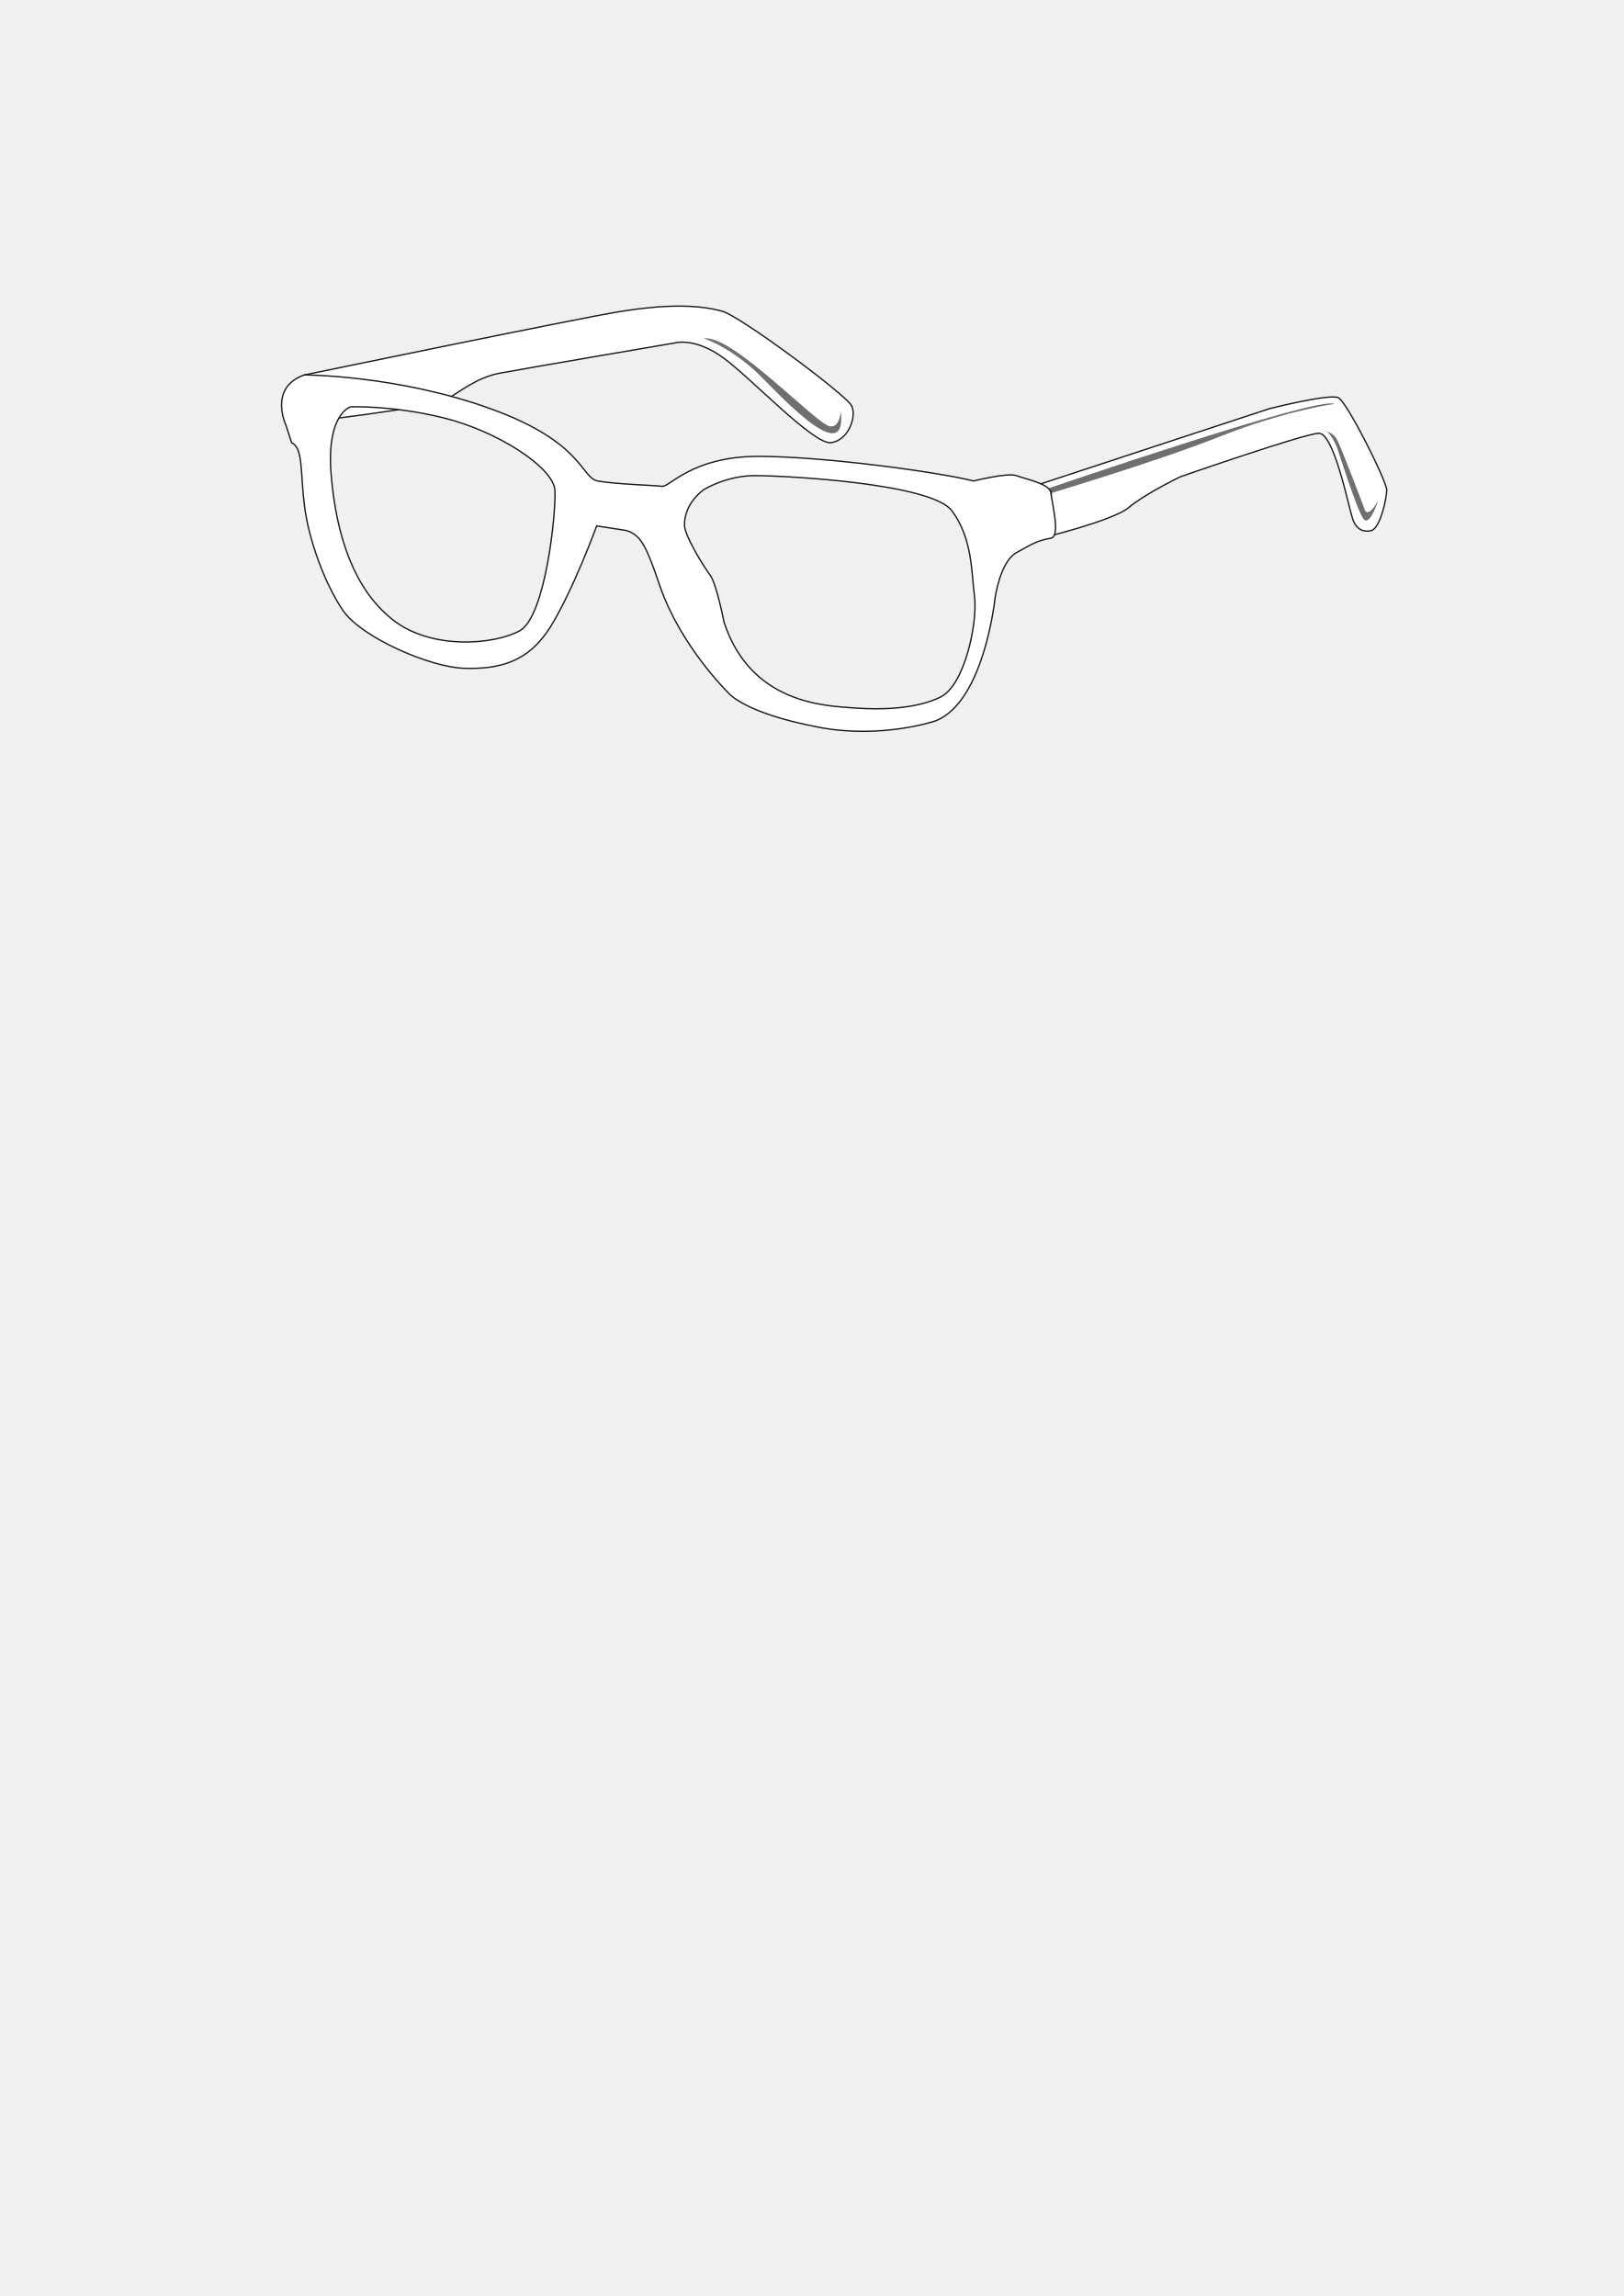
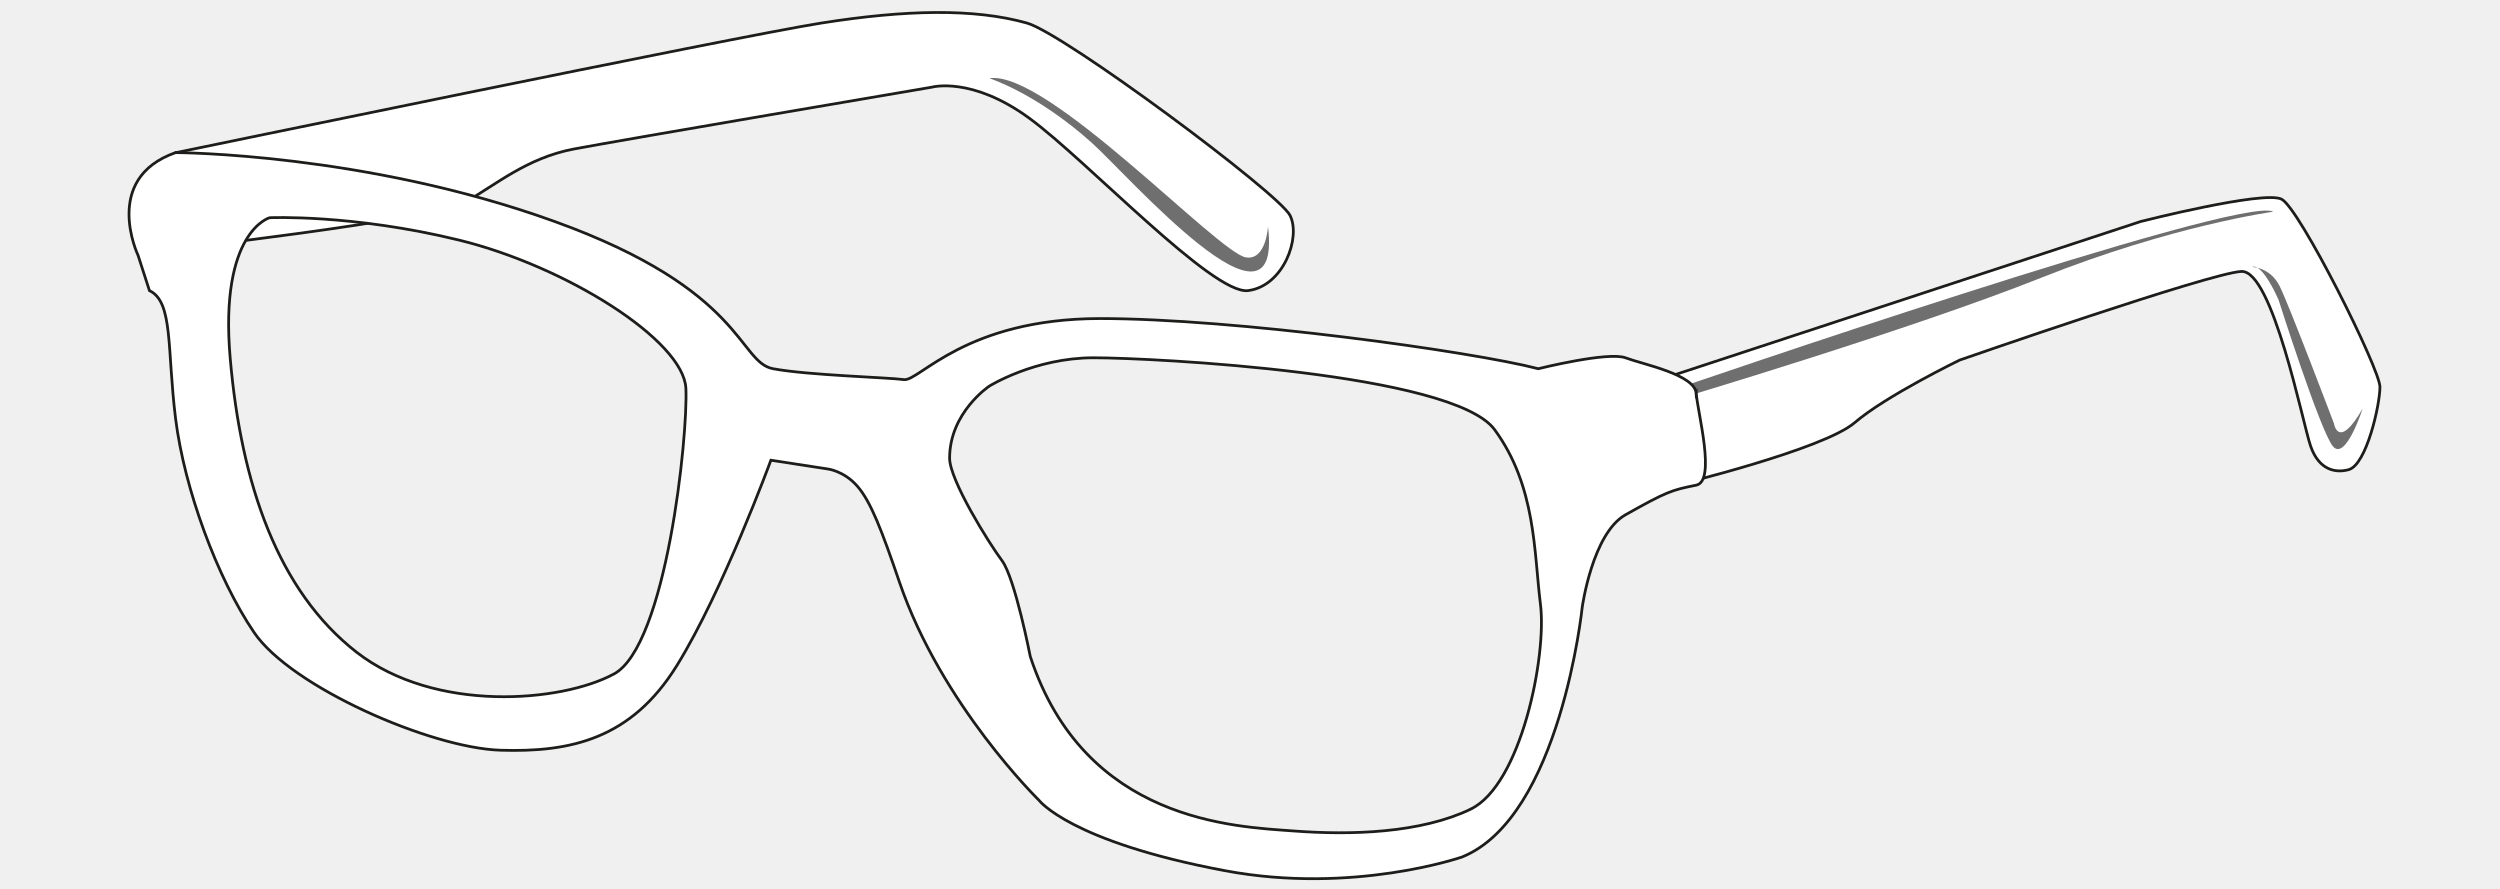
- <svg xmlns="http://www.w3.org/2000/svg" version="1.1" viewBox="0 0 595.28 841.89">
+ <svg xmlns="http://www.w3.org/2000/svg" version="1.1" viewBox="80 110 450 160">
  <defs>
    <style>
      .cls-1 {
        fill: #706f6f;
        mix-blend-mode: multiply;
      }

      .cls-2 {
        isolation: isolate;
      }

      .cls-3, .cls-4 {
        fill: #ffffff;
      }

      .cls-4 {
        stroke: #1d1d1b;
        stroke-miterlimit: 10;
        stroke-width: .5px;
      }

      .cls-5 {
        fill: none;
        opacity: .75;
      }
    </style>
  </defs>
  <g class="cls-2">
    <g id="branches">
      <path class="cls-4" d="M108.83,155.14s49.35-5.57,54.93-8.76,11.14-7.96,19.5-9.55,64.48-11.14,64.48-11.14c0,0,7.16-1.99,17.51,5.57s33.04,31.84,39.4,31.05c6.37-.8,9.55-9.55,7.56-13.53s-40.67-32.75-47.36-34.63c-9.53-2.68-21.89-2.39-37.02,0-15.12,2.39-116.22,23.34-116.22,23.34,0,0-13.13,6.12-2.79,17.66Z" />
      <path class="cls-1" d="M308.24,150.76s-.31,6.15-3.98,5.57c-4.97-.78-35.82-33.83-46.17-32.24,0,0,8.53,2.71,18.46,11.64,6.51,5.86,34.42,37.85,31.69,15.03Z" />
      <path class="cls-4" d="M374.79,179.65l90.54-29.78s22.13-5.63,25.35-4.02,17.71,30.58,17.71,33.8-2.42,14.01-5.63,14.89c-2.33.64-5.33.11-6.84-4.21-1.41-4.02-6.84-31.73-12.47-31.47s-50.7,15.95-50.7,15.95c0,0-13.28,6.44-18.91,11.27s-32.19,11.27-32.19,11.27c0,0-9.66-7.65-6.84-17.71Z" />
      <path class="cls-1" d="M381.34,180.1s102.27-35.19,107.85-31.99c0,0-18.2,2.49-41.76,11.88s-66.09,22.03-66.09,22.03v-1.92Z" />
      <path class="cls-1" d="M485.36,158.06s3.26,0,4.98,3.45,9.77,24.71,9.77,24.71c0,0,.77,4.98,5.17-2.68,0,0-3.07,9.56-5.36,6.79s-9.77-26.33-9.77-26.33c0,0-2.87-6.74-4.79-5.94Z" />
    </g>
    <g id="verres">
      <path class="cls-5" d="M116.32,162.87c-.88,6.05.4,37.41,11.44,55.31s37.04,21.35,41.37,21.31,18.51,1.02,24.47-9.27c4.97-8.59,13.17-43.48,9.12-53.05-6.26-14.82-40.4-24.02-40.4-24.02,0,0-26.85-5.46-33.82-4.46,0,0-9.97-.96-12.17,14.17Z" />
      <path class="cls-5" d="M247.32,192.54s-1.09-9.55,19.57-16.69c11.76-4.06,60.46,3.23,60.46,3.23,0,0,19.09,4.06,21.71,8.28,2.62,4.22,9.46,17.24,8.29,37.97-1.14,20.21-7.31,26.8-12.61,30.31,0,0-7.1,4.93-21.34,5.93-26.65,1.88-37.01-1.14-46.19-7.73-29.88-21.46-29.88-61.3-29.88-61.3Z" />
    </g>
    <g id="monture">
      <path class="cls-4" d="M385.31,180.81c-.24-3.41-9.57-5.22-12.71-6.4-3.14-1.18-15.7,1.96-15.7,1.96-12.17-3.14-54.55-9.03-78.88-9.03s-32.57,11.38-35.32,10.99c-2.75-.39-17.27-.78-23.55-1.96-6.28-1.18-5.1-14.13-39.25-26.48-34.14-12.35-68.29-12.42-68.29-12.42-13.35,4.66-6.76,18.49-6.76,18.49l2.05,6.35c4.32,2.03,3.14,10.52,4.71,23.08s7.46,28.65,14.13,38.46c6.67,9.81,31.79,20.8,44.35,21.19s23.55-1.96,31.79-15.31c8.24-13.34,16.88-36.89,16.88-36.89l10.2,1.57s2.91.31,5.35,3.09,4.43,8.03,7.6,17.31c7.56,22.1,25.12,39.25,25.12,39.25,0,0,5.6,7.43,33.44,12.66,23.08,4.34,42.7-2.46,42.7-2.46,17.72-7.17,21.63-44.96,21.63-44.96,0,0,1.83-13.3,7.81-16.65,7.37-4.14,8.27-4.44,12.71-5.32,3.61-.71.24-13.13,0-16.54ZM190.5,231.32c-9.42,5.1-32.18,7.06-46.31-3.92-14.13-10.99-20.8-30.22-22.76-52.98s7.1-25.23,7.1-25.23c0,0,14.88-.67,34.11,4.03,19.23,4.71,40.42,18.05,40.82,26.69.39,8.63-3.53,46.31-12.95,51.41ZM344.73,255.65c-9.03,4.32-21.47,4.71-31.93,3.92-10.46-.78-37.54-1.57-47.35-31.4,0,0-2.75-14.13-5.1-17.27-2.35-3.14-9.42-14.48-9.42-18.43,0-8.23,7.15-12.97,7.15-12.97,0,0,8.16-5.1,18.75-5.1,10.6,0,64.75,2.75,72.21,12.95,7.46,10.2,7.06,21.98,8.24,31.4,1.18,9.42-3.53,32.57-12.56,36.89Z" />
    </g>
  </g>
</svg>
